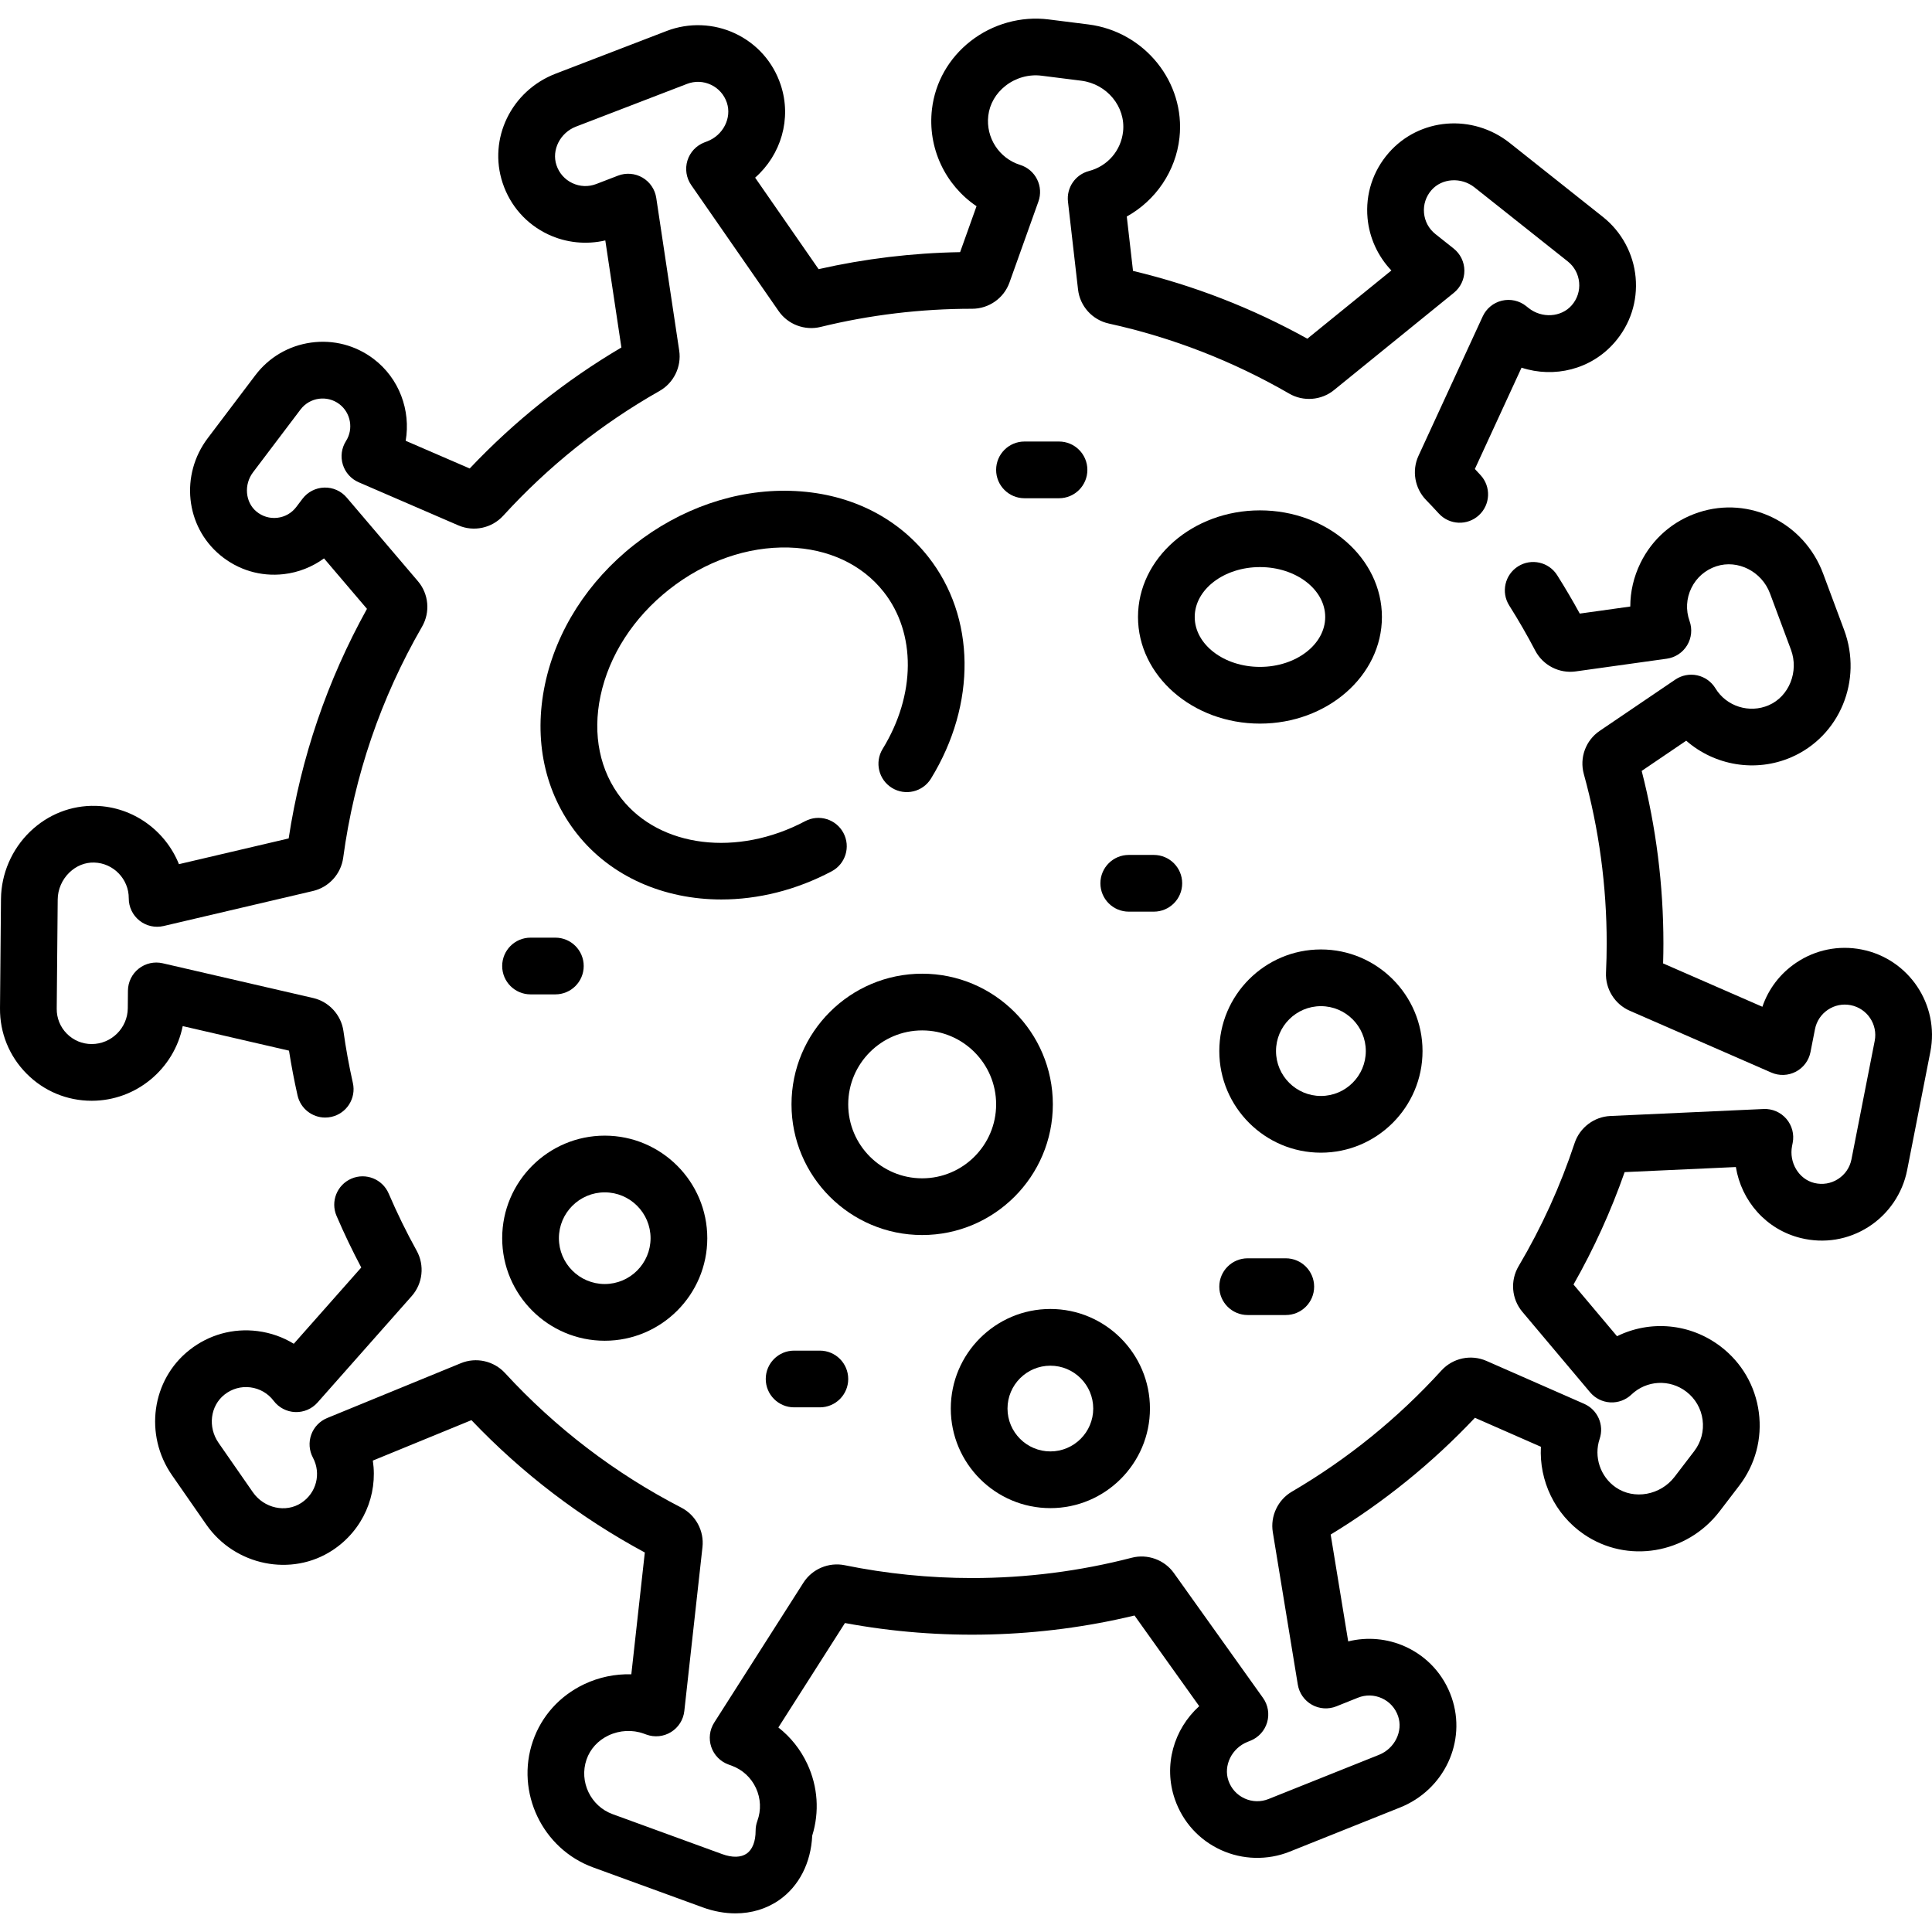
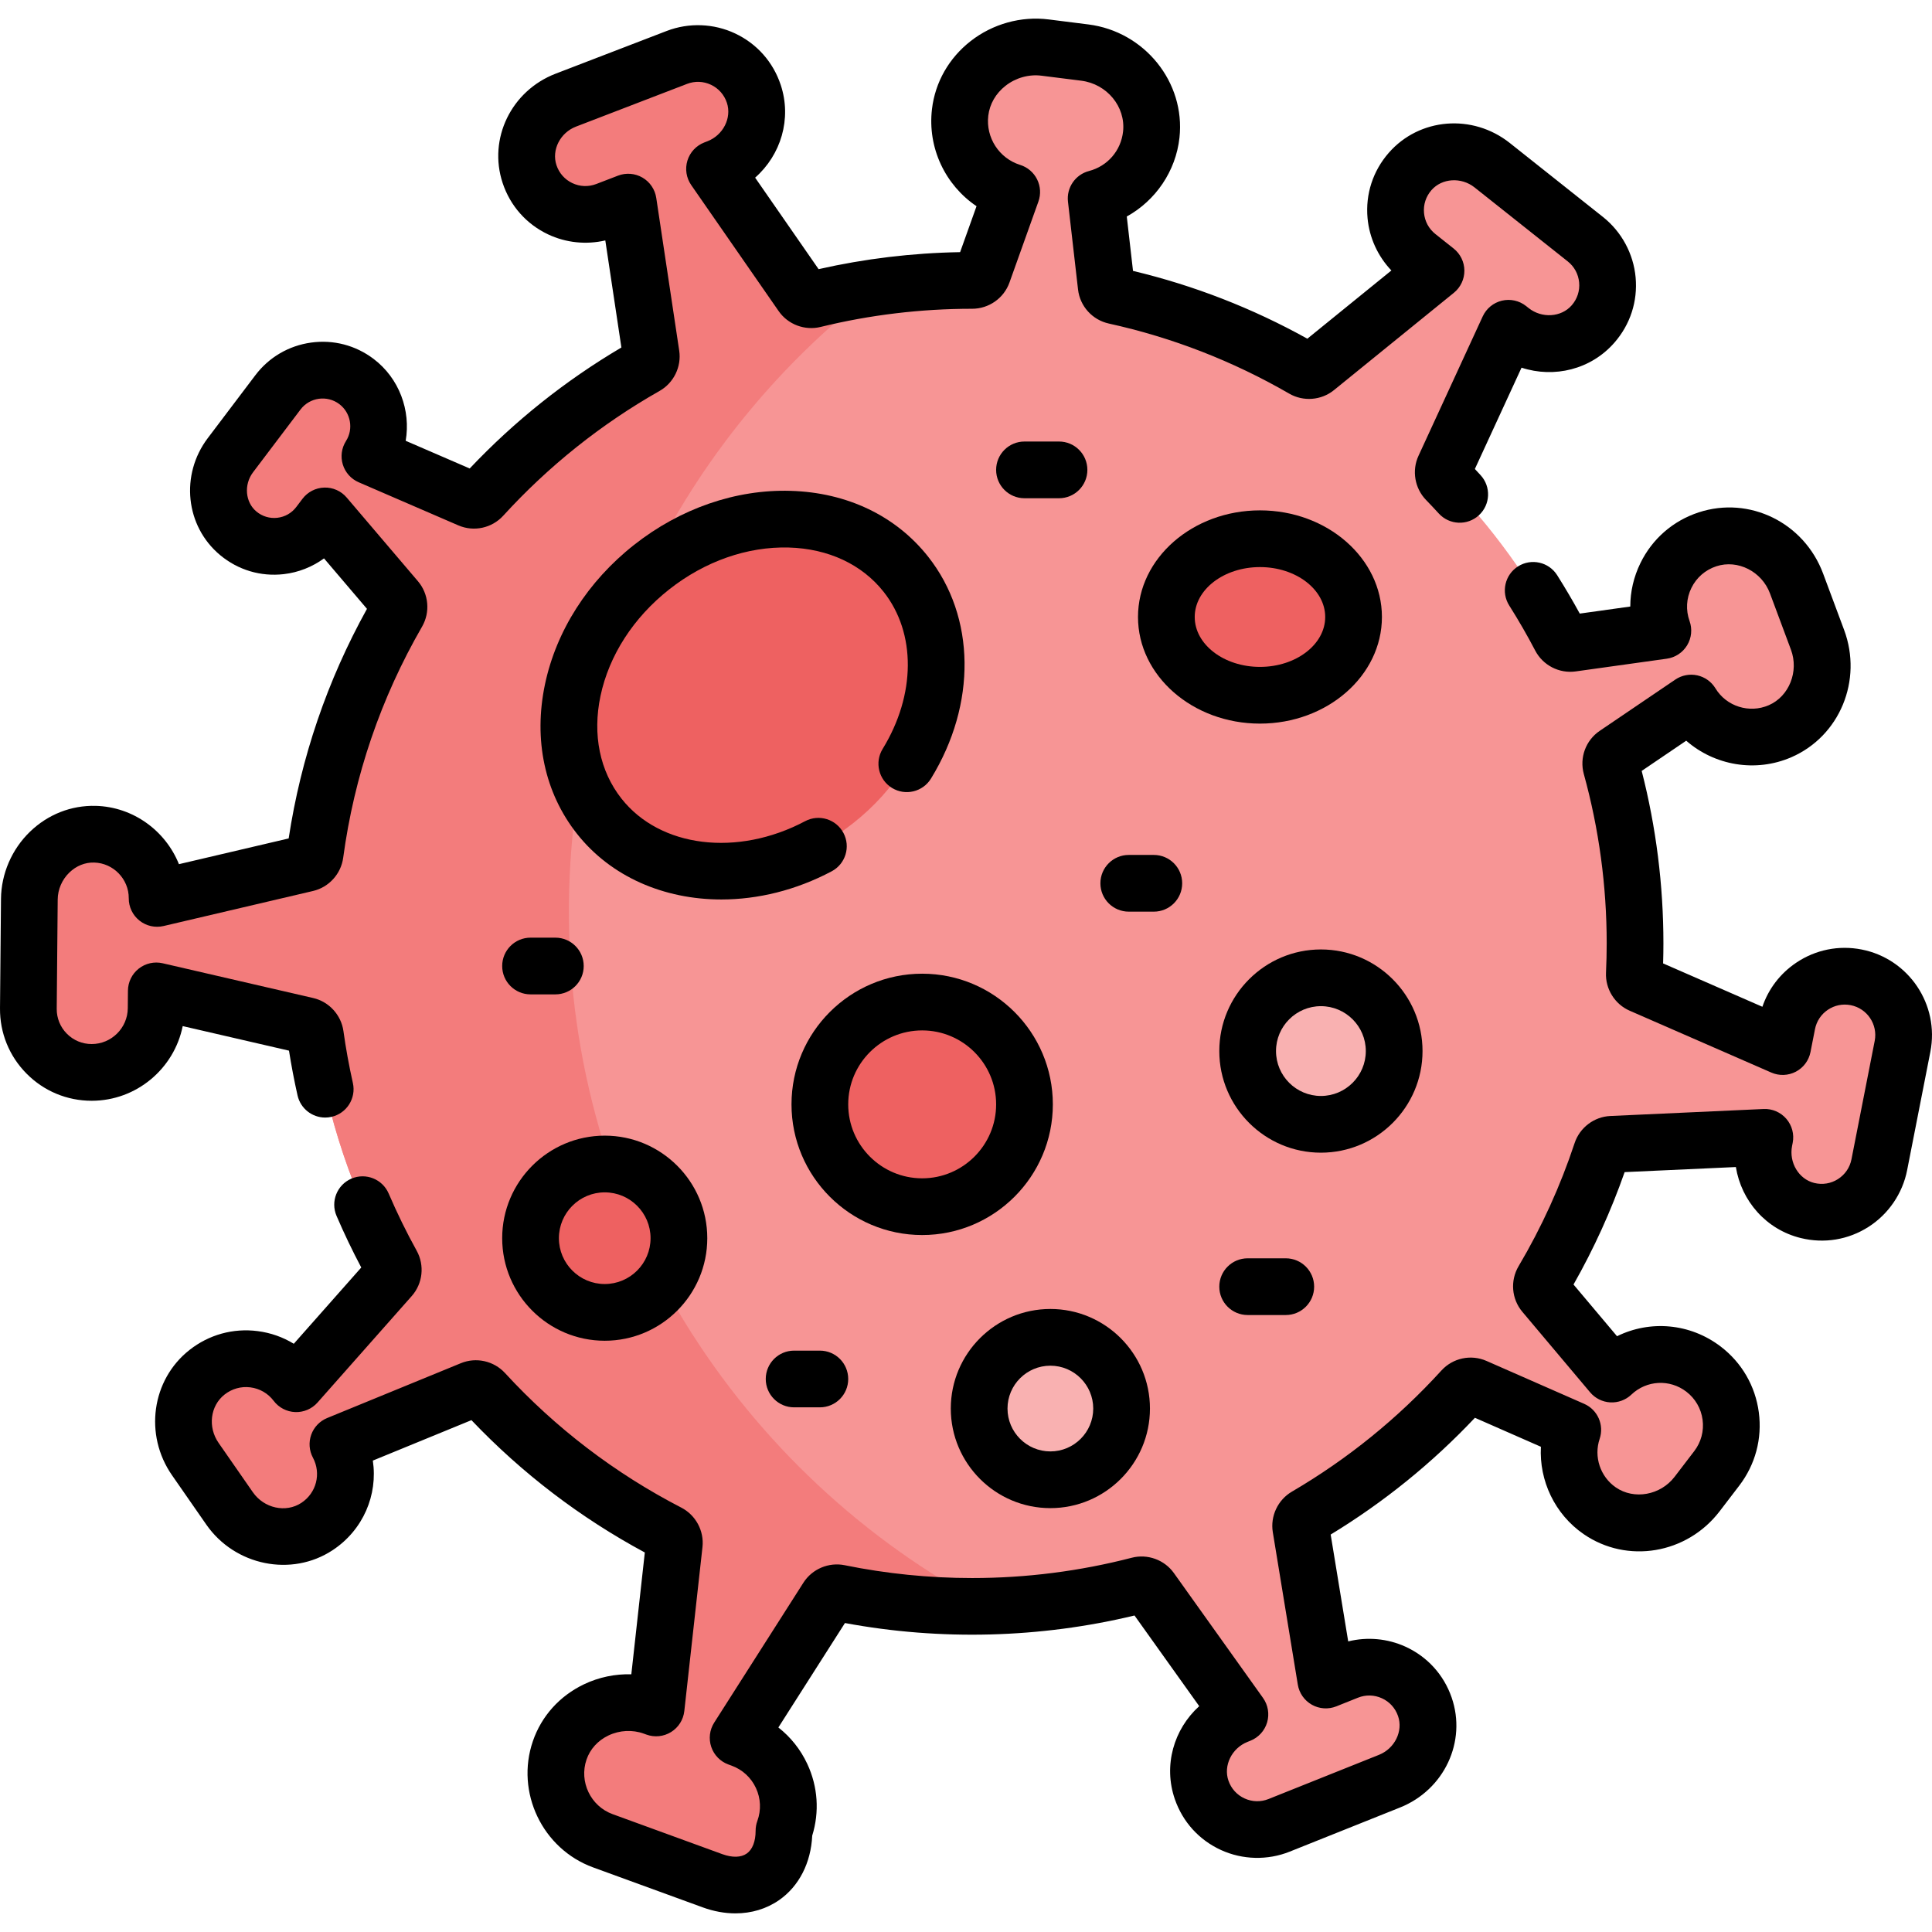
<svg xmlns="http://www.w3.org/2000/svg" id="Capa_1" enable-background="new 0 0 510.974 510.974" height="512" viewBox="0 0 510.974 510.974" width="512">
  <g>
-     <path d="m492.361 251.124c-6.043-1.184-12.182.054-17.292 3.487-4.232 2.844-7.338 6.913-8.953 11.659l-26.259-11.467c.054-1.797.081-3.568.081-5.293 0-15.439-1.933-30.769-5.747-45.62l11.779-7.99c7.466 6.539 18.317 8.494 27.817 4.367 12.783-5.555 18.906-20.348 13.938-33.678l-5.545-14.881c-5.027-13.493-19.488-20.602-32.919-16.194-6.797 2.232-12.267 6.994-15.401 13.408-1.783 3.648-2.682 7.561-2.684 11.493l-13.363 1.866c-1.831-3.356-3.831-6.757-5.967-10.145-2.209-3.504-6.842-4.553-10.344-2.345-3.505 2.209-4.555 6.84-2.346 10.344 2.521 3.999 4.831 8.006 6.866 11.912 2.043 3.916 6.351 6.137 10.711 5.529l24.098-3.364c2.236-.312 4.213-1.615 5.381-3.547s1.404-4.288.642-6.413c-1.035-2.884-.863-5.989.482-8.743 1.342-2.746 3.687-4.785 6.604-5.743 5.658-1.856 12.017 1.365 14.184 7.181l5.545 14.881c2.146 5.759-.483 12.346-5.861 14.684-5.148 2.236-11.21.319-14.107-4.458-1.065-1.757-2.806-3-4.813-3.438-2.007-.439-4.108-.032-5.809 1.121l-19.987 13.557c-3.708 2.514-5.396 7.111-4.2 11.439 4.012 14.527 6.046 29.593 6.046 44.778 0 2.488-.063 5.088-.185 7.729-.199 4.302 2.314 8.348 6.252 10.067l37.472 16.364c2.084.911 4.469.826 6.482-.229 2.015-1.055 3.441-2.967 3.879-5.199l1.188-6.05c.414-2.109 1.625-3.931 3.409-5.13 1.783-1.199 3.927-1.632 6.037-1.217 4.355.854 7.203 5.092 6.349 9.446l-6.145 31.317c-.428 2.18-1.695 4.039-3.569 5.235-1.872 1.195-4.098 1.557-6.267 1.027-4.1-1.007-6.735-5.398-5.874-9.79l.164-.837c.442-2.259-.177-4.596-1.68-6.339-1.503-1.745-3.74-2.709-6.022-2.596l-40.534 1.849c-4.291.195-8.086 3.073-9.442 7.165-3.755 11.338-8.739 22.293-14.815 32.559-2.263 3.822-1.866 8.668.987 12.058l17.932 21.303c1.332 1.583 3.259 2.544 5.323 2.659 2.065.112 4.087-.63 5.584-2.055 4.02-3.823 10.13-4.15 14.53-.783 2.382 1.822 3.91 4.462 4.306 7.434s-.391 5.92-2.212 8.301l-5.196 6.791c-3.733 4.877-10.705 6.131-15.542 2.798-4.111-2.833-5.869-8.113-4.275-12.84 1.242-3.681-.533-7.701-4.091-9.263l-25.832-11.346c-4.108-1.807-8.903-.786-11.935 2.541-11.518 12.648-24.819 23.424-39.534 32.029-3.717 2.17-5.746 6.476-5.052 10.713l6.613 40.324c.368 2.244 1.734 4.2 3.715 5.318s4.36 1.276 6.473.432l5.722-2.29c2.063-.825 4.313-.771 6.335.153 2.021.922 3.535 2.593 4.267 4.705 1.382 3.989-.875 8.588-5.031 10.25l-29.222 11.69c-2.063.826-4.312.771-6.335-.152-2.02-.922-3.535-2.593-4.267-4.704-1.382-3.989.874-8.588 5.027-10.25l.791-.316c2.138-.855 3.764-2.644 4.412-4.853.647-2.209.245-4.593-1.093-6.467l-23.575-33.032c-2.494-3.497-6.973-5.12-11.137-4.04-13.745 3.563-27.954 5.37-42.234 5.37-11.307 0-22.642-1.142-33.688-3.394-4.217-.859-8.599.994-10.912 4.615l-23.597 37.009c-1.223 1.917-1.509 4.286-.778 6.44.729 2.154 2.397 3.86 4.534 4.639l.835.305c2.865 1.044 5.152 3.142 6.439 5.907 1.287 2.764 1.42 5.865.376 8.73-.301.823-.454 1.693-.454 2.569 0 2.837-.837 4.986-2.357 6.049-1.519 1.064-3.823 1.116-6.49.142l-28.988-10.57c-5.805-2.116-8.895-8.589-6.89-14.429.957-2.784 3.017-5.048 5.801-6.376 2.941-1.403 6.36-1.577 9.377-.477l.664.242c2.161.79 4.567.541 6.523-.673 1.957-1.214 3.247-3.259 3.5-5.547l4.804-43.373c.473-4.268-1.779-8.461-5.603-10.435-17.535-9.056-33.224-21.034-46.627-35.597-2.95-3.208-7.634-4.255-11.656-2.604l-35.375 14.507c-1.963.805-3.493 2.403-4.211 4.399-.719 1.996-.558 4.203.441 6.074 2.245 4.2.93 9.345-3.058 11.967-4.111 2.705-9.867 1.44-12.827-2.82l-9.061-13.043c-2.906-4.183-2.214-9.798 1.575-12.784 1.959-1.544 4.39-2.22 6.84-1.905 2.469.318 4.653 1.584 6.152 3.566 1.356 1.794 3.446 2.885 5.694 2.972 2.24.086 4.415-.84 5.905-2.525l24.916-28.162c2.924-3.305 3.448-8.125 1.303-11.999-2.679-4.832-5.171-9.92-7.405-15.124-1.636-3.805-6.045-5.566-9.852-3.931-3.806 1.635-5.566 6.045-3.932 9.851 2.003 4.661 4.196 9.241 6.538 13.652l-17.846 20.173c-2.87-1.76-6.108-2.908-9.557-3.352-6.487-.833-12.889.943-18.04 5.001-10.009 7.888-12.033 22.438-4.608 33.124l9.061 13.042c7.561 10.884 22.537 13.931 33.388 6.795 8.115-5.337 12.026-14.646 10.661-23.714l26.08-10.696c13.394 14.064 28.794 25.819 45.854 35l-3.568 32.217c-4.282-.122-8.59.768-12.508 2.637-6.448 3.076-11.253 8.417-13.529 15.042-4.642 13.517 2.508 28.498 15.938 33.395l28.988 10.57c2.909 1.061 5.832 1.585 8.647 1.585 4.24 0 8.237-1.19 11.582-3.53 5.248-3.673 8.386-9.827 8.726-17.024 1.945-6.272 1.499-12.951-1.293-18.946-1.789-3.844-4.414-7.13-7.662-9.666l17.611-27.622c25.29 4.705 51.661 4.013 76.583-1.993l17.114 23.979c-6.736 6.096-9.534 15.689-6.443 24.613 2.088 6.023 6.424 10.795 12.21 13.438 5.706 2.605 12.314 2.763 18.137.435l29.223-11.69c11.676-4.671 17.665-17.448 13.633-29.087-2.087-6.023-6.423-10.796-12.209-13.439-4.747-2.168-10.123-2.643-15.149-1.397l-4.635-28.259c14.038-8.533 26.849-18.903 38.15-30.882l17.452 7.665c-.488 8.965 3.669 17.84 11.3 23.099 11.51 7.931 27.308 5.279 35.966-6.034l5.196-6.791c4.257-5.563 6.093-12.451 5.169-19.395s-4.496-13.113-10.06-17.37c-8.117-6.211-18.713-7.047-27.438-2.748l-11.508-13.672c5.379-9.47 9.915-19.445 13.52-29.73l29.417-1.342c1.459 8.967 7.993 16.527 17.165 18.779 6.19 1.521 12.553.471 17.914-2.951 5.286-3.375 9.01-8.838 10.217-14.991l6.145-31.317c2.446-12.471-5.709-24.607-18.18-27.054z" />
-     <path d="m48.322 271.383 28.112 6.493c.612 3.909 1.369 7.878 2.259 11.837.783 3.488 3.879 5.859 7.311 5.858.544 0 1.097-.06 1.65-.184 4.041-.908 6.582-4.919 5.674-8.961-1.033-4.604-1.872-9.215-2.492-13.705-.591-4.273-3.805-7.795-7.996-8.762l-39.815-9.195c-2.213-.511-4.545.01-6.33 1.417-1.786 1.408-2.837 3.55-2.857 5.824l-.041 4.661c-.047 5.218-4.33 9.464-9.549 9.464-2.485 0-4.818-.972-6.567-2.737-1.75-1.766-2.701-4.106-2.679-6.591l.26-28.924c.023-2.652 1.15-5.247 3.091-7.119 1.824-1.76 4.129-2.704 6.564-2.632 5.066.134 9.166 4.37 9.138 9.443-.013 2.297 1.028 4.474 2.825 5.906 1.797 1.433 4.153 1.963 6.387 1.437l39.535-9.27c4.188-.982 7.388-4.513 7.965-8.787 2.917-21.633 9.936-42.198 20.861-61.126 2.204-3.822 1.77-8.644-1.085-12l-18.853-22.142c-1.474-1.73-3.641-2.702-5.927-2.635-2.273.066-4.394 1.159-5.766 2.972l-1.634 2.16c-1.221 1.614-3.001 2.629-5.013 2.86-2.005.23-3.976-.36-5.539-1.662-2.954-2.461-3.352-7.115-.887-10.374l12.558-16.604c2.438-3.223 7.044-3.863 10.267-1.424 3.018 2.282 3.791 6.569 1.761 9.76-1.178 1.853-1.485 4.128-.84 6.227s2.177 3.81 4.191 4.681l26.363 11.402c4.087 1.769 8.858.743 11.872-2.557 12.002-13.147 25.914-24.251 41.354-33.003 3.74-2.122 5.825-6.398 5.189-10.644l-6.073-40.408c-.338-2.249-1.679-4.223-3.644-5.367-1.967-1.145-4.347-1.335-6.466-.519l-5.753 2.213c-2.074.796-4.322.713-6.331-.237-2.008-.949-3.5-2.64-4.203-4.761-1.329-4.008.988-8.575 5.167-10.182l29.376-11.299c2.074-.798 4.322-.713 6.331.237 2.008.949 3.501 2.64 4.204 4.761 1.328 4.008-.989 8.575-5.168 10.183l-.794.306c-2.148.827-3.798 2.594-4.475 4.794-.676 2.2-.306 4.589 1.007 6.48l23.126 33.338c2.446 3.526 6.897 5.209 11.076 4.186 13.034-3.192 26.516-4.811 40.088-4.811h.004c4.425 0 8.392-2.789 9.871-6.936l7.657-21.426c.687-1.922.561-4.042-.35-5.868-.91-1.827-2.525-3.205-4.474-3.814-5.576-1.744-9.123-7.22-8.435-13.02.367-3.086 1.988-5.895 4.564-7.91 2.705-2.116 6.166-3.089 9.501-2.668l10.516 1.324c6.816.858 11.781 6.887 11.068 13.439-.551 5.058-4.092 9.16-9.021 10.45-3.61.945-5.977 4.401-5.552 8.109l2.661 23.218c.507 4.431 3.781 8.053 8.15 9.014 16.752 3.68 32.805 9.917 47.708 18.535 3.733 2.16 8.483 1.788 11.822-.922l31.729-25.755c1.766-1.433 2.785-3.59 2.773-5.864-.013-2.273-1.056-4.419-2.836-5.833l-4.827-3.833c-1.74-1.381-2.81-3.361-3.012-5.576-.201-2.211.497-4.355 1.968-6.038 2.777-3.181 7.888-3.503 11.396-.72l24.65 19.571c1.74 1.381 2.81 3.361 3.012 5.575.201 2.211-.497 4.355-1.968 6.039-2.778 3.179-7.892 3.501-11.394.721l-.665-.528c-1.804-1.433-4.166-1.957-6.403-1.423-2.24.534-4.11 2.067-5.073 4.158l-16.995 36.892c-1.797 3.902-.982 8.594 2.025 11.675 1.066 1.092 2.119 2.222 3.372 3.583 2.805 3.048 7.55 3.244 10.598.438 3.047-2.806 3.243-7.55.438-10.598-.53-.577-1.029-1.117-1.513-1.634l12.343-26.794c8.635 2.824 18.351.493 24.564-6.62 4.194-4.801 6.186-10.934 5.608-17.269-.569-6.246-3.712-12.063-8.623-15.961l-24.65-19.57c-9.849-7.819-23.913-6.68-32.019 2.599-4.194 4.801-6.186 10.934-5.608 17.269.474 5.198 2.729 10.1 6.305 13.845l-22.226 18.045c-14.52-8.069-30.004-14.09-46.108-17.931l-1.648-14.387c7.623-4.216 12.97-11.98 13.937-20.855 1.593-14.638-9.222-28.071-24.107-29.946l-10.516-1.324c-7.266-.914-14.783 1.176-20.614 5.735-5.748 4.495-9.378 10.872-10.219 17.957-1.224 10.3 3.528 20.142 11.781 25.708l-4.343 12.151c-12.638.216-25.199 1.725-37.428 4.496l-16.784-24.196c6.815-6.004 9.742-15.559 6.771-24.523-2.007-6.051-6.279-10.881-12.029-13.601-5.67-2.681-12.276-2.928-18.129-.677l-29.375 11.298c-11.739 4.514-17.898 17.21-14.021 28.903 2.006 6.051 6.277 10.881 12.028 13.601 4.718 2.231 10.083 2.778 15.129 1.599l4.256 28.318c-14.809 8.731-28.281 19.477-40.119 31.999l-16.933-7.323c1.376-8.017-1.687-16.516-8.495-21.666-4.757-3.598-10.628-5.131-16.538-4.308-5.908.819-11.143 3.891-14.74 8.648l-12.559 16.604c-7.349 9.714-5.922 23.308 3.248 30.947 4.745 3.953 10.728 5.744 16.852 5.04 3.861-.443 7.529-1.902 10.631-4.165l11.361 13.345c-10.498 18.937-17.455 39.337-20.709 60.723l-29.021 6.805c-3.523-8.792-12.047-15.16-22.011-15.423-6.487-.163-12.634 2.256-17.378 6.833-4.816 4.648-7.614 11.127-7.675 17.777l-.26 28.926c-.058 6.517 2.437 12.656 7.024 17.285s10.704 7.178 17.222 7.178c11.85.001 21.825-8.514 24.075-19.748z" />
-     <path d="m219.962 230.442c3.659-1.939 5.054-6.479 3.114-10.139-1.939-3.658-6.477-5.056-10.14-3.114-17.923 9.5-38.352 6.989-48.569-5.975-5.733-7.272-7.705-16.909-5.553-27.134 2.256-10.722 8.708-20.733 18.167-28.188 9.457-7.456 20.699-11.386 31.65-11.082 10.445.295 19.354 4.463 25.088 11.736 8.608 10.921 8.499 27.222-.279 41.529-2.166 3.531-1.061 8.149 2.471 10.315 3.53 2.166 8.148 1.06 10.314-2.47 12.102-19.724 11.816-42.749-.727-58.66-8.533-10.826-21.476-17.021-36.443-17.443-14.464-.42-29.148 4.668-41.36 14.295-12.214 9.627-20.58 22.725-23.56 36.879-3.084 14.652-.082 28.684 8.451 39.509 8.985 11.398 23.054 17.394 38.19 17.393 9.643 0 19.718-2.432 29.186-7.451z" />
-     <path d="m365.49 163.181c0-15.549-14.47-28.199-32.256-28.199s-32.257 12.65-32.257 28.199 14.471 28.199 32.257 28.199 32.256-12.65 32.256-28.199zm-49.512 0c0-7.278 7.741-13.199 17.257-13.199 9.515 0 17.256 5.921 17.256 13.199s-7.741 13.199-17.256 13.199c-9.516 0-17.257-5.921-17.257-13.199z" />
-     <path d="m278.455 292.082c0-19.056-15.503-34.559-34.559-34.559-19.057 0-34.56 15.503-34.56 34.559s15.503 34.559 34.56 34.559c19.056 0 34.559-15.503 34.559-34.559zm-54.118 0c0-10.785 8.774-19.559 19.56-19.559 10.784 0 19.559 8.774 19.559 19.559s-8.774 19.559-19.559 19.559c-10.786 0-19.56-8.774-19.56-19.559z" />
-     <path d="m376.229 277.985c0-14.819-12.056-26.875-26.875-26.875-14.818 0-26.874 12.056-26.874 26.875s12.056 26.875 26.874 26.875c14.819-.001 26.875-12.056 26.875-26.875zm-38.75 0c0-6.548 5.327-11.875 11.874-11.875 6.548 0 11.875 5.327 11.875 11.875s-5.327 11.875-11.875 11.875c-6.546-.001-11.874-5.327-11.874-11.875z" />
-     <path d="m277.802 398.869c14.521 0 26.336-11.814 26.336-26.336 0-14.521-11.814-26.336-26.336-26.336s-26.337 11.814-26.337 26.336 11.814 26.336 26.337 26.336zm0-37.672c6.251 0 11.336 5.085 11.336 11.336s-5.085 11.336-11.336 11.336-11.337-5.085-11.337-11.336 5.086-11.336 11.337-11.336z" />
-     <path d="m159.94 354.598c14.955 0 27.122-12.167 27.122-27.122s-12.167-27.122-27.122-27.122-27.122 12.167-27.122 27.122 12.167 27.122 27.122 27.122zm0-39.244c6.685 0 12.122 5.438 12.122 12.122s-5.438 12.122-12.122 12.122-12.122-5.438-12.122-12.122 5.438-12.122 12.122-12.122z" />
-     <path d="m312.663 233.613c0-4.142-3.357-7.5-7.5-7.5h-6.63c-4.143 0-7.5 3.358-7.5 7.5s3.357 7.5 7.5 7.5h6.63c4.143 0 7.5-3.358 7.5-7.5z" />
-     <path d="m210.025 372.213h6.812c4.143 0 7.5-3.358 7.5-7.5s-3.357-7.5-7.5-7.5h-6.812c-4.143 0-7.5 3.358-7.5 7.5s3.358 7.5 7.5 7.5z" />
-     <path d="m146.88 262.991c4.143 0 7.5-3.358 7.5-7.5s-3.357-7.5-7.5-7.5h-6.562c-4.143 0-7.5 3.358-7.5 7.5s3.357 7.5 7.5 7.5z" />
-     <path d="m280.087 131.774c4.143 0 7.5-3.358 7.5-7.5s-3.357-7.5-7.5-7.5h-9.132c-4.143 0-7.5 3.358-7.5 7.5s3.357 7.5 7.5 7.5z" />
-     <path d="m329.979 332.797c-4.143 0-7.5 3.358-7.5 7.5s3.357 7.5 7.5 7.5h10.084c4.143 0 7.5-3.358 7.5-7.5s-3.357-7.5-7.5-7.5z" />
+     <g>
+       <g>
+         <g id="XMLID_427_">
+           <g>
+             <path d="m490.913 258.48c8.43 1.66 13.92 9.83 12.27 18.25l-6.15 31.32c-1.7 8.67-10.3 14.23-18.98 12.1-8.13-1.99-13.06-10.3-11.45-18.51l.17-.84-40.54 1.85c-1.22.05-2.28.86-2.66 2.03-3.96 11.96-9.17 23.36-15.48 34.02-.64 1.08-.54 2.45.27 3.41l17.93 21.3c3.56-3.39 8.21-5.15 12.91-5.15 3.96 0 7.96 1.25 11.35 3.85 8.21 6.28 9.77 18.03 3.49 26.25l-5.2 6.79c-6.1 7.98-17.47 10.12-25.75 4.41-7.13-4.91-9.71-13.74-7.13-21.41l-25.83-11.35c-1.17-.51-2.52-.21-3.37.73-11.96 13.13-25.88 24.43-41.3 33.45-1.06.62-1.63 1.82-1.43 3.03l6.61 40.32 5.72-2.29c8.21-3.28 17.55.92 20.48 9.37 2.74 7.91-1.56 16.56-9.33 19.66l-29.23 11.7c-8.2 3.28-17.54-.92-20.47-9.37-2.74-7.91 1.56-16.56 9.33-19.67l.79-.31-23.58-33.04c-.71-1-1.96-1.44-3.15-1.13-14.09 3.65-28.87 5.61-44.11 5.61-12.06 0-23.82-1.23-35.19-3.55-1.2-.24-2.43.27-3.09 1.3l-23.59 37.01.83.3c7.68 2.8 12.44 10.05 12.44 17.77 0 2.16-.37 4.35-1.15 6.49 0 11.07-8.51 17.03-18.91 13.23l-28.99-10.57c-9.7-3.53-14.76-14.18-11.41-23.91 3.44-10.03 14.87-15.09 24.83-11.46l.67.24 4.8-43.37c.14-1.22-.5-2.38-1.59-2.95-18.36-9.48-34.83-22.11-48.7-37.18-.84-.91-2.15-1.21-3.29-.74l-35.38 14.51c4 7.48 1.75 16.96-5.55 21.76-7.62 5.01-17.91 2.68-23.11-4.8l-9.06-13.05c-5.07-7.29-3.89-17.45 3.09-22.95 7.44-5.86 18.05-4.34 23.62 3.03l24.92-28.16c.83-.94.97-2.3.36-3.39-10.23-18.44-17.23-38.92-20.24-60.67-.17-1.22-1.06-2.21-2.25-2.48l-39.82-9.2-.04 4.67c-.04 4.67-1.96 8.9-5.05 11.95-3.08 3.06-7.32 4.94-12 4.94-9.3 0-16.83-7.59-16.74-16.89l.26-28.93c.08-9.46 7.9-17.43 17.35-17.18 9.17.24 16.49 7.78 16.44 16.98l39.53-9.27c1.2-.28 2.09-1.27 2.25-2.49 3.1-23 10.67-44.59 21.8-63.87.62-1.08.51-2.43-.3-3.39l-18.85-22.14-1.64 2.16c-5.08 6.72-14.78 7.89-21.33 2.44-6.14-5.12-6.89-14.3-2.07-20.67l12.56-16.6c2.92-3.85 7.35-5.88 11.84-5.88 3.11 0 6.25.98 8.93 3 6.21 4.69 7.67 13.31 3.57 19.77l26.36 11.4c1.16.5 2.5.2 3.36-.73 12.44-13.64 27.01-25.3 43.19-34.47 1.06-.61 1.65-1.8 1.47-3.01l-6.07-40.41-5.76 2.22c-8.24 3.17-17.53-1.16-20.34-9.64-2.64-7.95 1.78-16.54 9.59-19.54l29.38-11.3c8.25-3.17 17.53 1.15 20.34 9.64 2.64 7.94-1.77 16.53-9.59 19.54l-.79.3 23.12 33.34c.7 1.01 1.94 1.47 3.13 1.18 13.42-3.29 27.43-5.03 41.86-5.03h.02c1.26 0 2.39-.77 2.81-1.96l7.66-21.42c-8.87-2.78-14.78-11.53-13.65-21.07 1.29-10.81 11.64-18.49 22.45-17.13l10.52 1.32c10.72 1.35 18.76 10.95 17.59 21.7-.92 8.37-6.94 14.89-14.58 16.89l2.66 23.22c.14 1.25 1.07 2.27 2.31 2.54 17.78 3.91 34.55 10.52 49.85 19.37 1.07.61 2.39.52 3.34-.26l31.73-25.75-4.82-3.83c-6.93-5.5-7.91-15.69-2.03-22.42 5.5-6.31 15.15-6.87 21.7-1.66l24.65 19.57c6.93 5.49 7.91 15.69 2.03 22.42-5.5 6.3-15.15 6.86-21.7 1.66l-.67-.53-16.99 36.89c-.52 1.11-.28 2.42.58 3.3 11.96 12.25 22.14 26.25 30.12 41.57.58 1.11 1.79 1.74 3.03 1.57l24.09-3.37c-3.54-9.88 1.71-20.83 11.81-24.14 9.63-3.16 20.01 2.19 23.55 11.69l5.55 14.88c3.5 9.41-.7 20.18-9.9 24.18-8.82 3.83-18.77.37-23.51-7.45l-19.99 13.56c-1.05.71-1.52 2.01-1.18 3.23 4.11 14.9 6.31 30.58 6.31 46.78 0 2.71-.06 5.4-.19 8.07-.05 1.23.64 2.36 1.76 2.85l37.48 16.37 1.18-6.05c1.66-8.43 9.83-13.92 18.25-12.27z" fill="#f79595" />
+           </g>
+         </g>
+         <ellipse cx="333.234" cy="163.181" fill="#ee6161" rx="24.756" ry="20.699" />
+         <circle cx="243.896" cy="292.082" fill="#ee6161" r="27.059" />
+         <circle cx="349.354" cy="277.985" fill="#f9b1b1" r="19.374" />
+         <circle cx="277.802" cy="372.533" fill="#f9b1b1" r="18.836" />
+         <g>
+           <path d="m150.458 241.113c0-67.408 32.157-127.319 81.946-165.228-5.813.82-11.552 1.928-17.17 3.306-1.19.29-2.43-.17-3.13-1.18l-23.12-33.34.79-.3c7.82-3.01 12.23-11.6 9.59-19.54-2.81-8.49-12.09-12.81-20.34-9.64l-29.38 11.3c-7.81 3-12.23 11.59-9.59 19.54 2.81 8.48 12.1 12.81 20.34 9.64l5.76-2.22 6.07 40.41c.18 1.21-.41 2.4-1.47 3.01-16.18 9.17-30.75 20.83-43.19 34.47-.86.93-2.2 1.23-3.36.73l-26.36-11.4c4.1-6.46 2.64-15.08-3.57-19.77-2.68-2.02-5.82-3-8.93-3-4.49 0-8.92 2.03-11.84 5.88l-12.56 16.6c-4.82 6.37-4.07 15.55 2.07 20.67 6.55 5.45 16.25 4.28 21.33-2.44l1.64-2.16 18.85 22.14c.81.96.92 2.31.3 3.39-11.13 19.28-18.7 40.87-21.8 63.87-.16 1.22-1.05 2.21-2.25 2.49l-39.53 9.27c.05-9.2-7.27-16.74-16.44-16.98-9.45-.25-17.27 7.72-17.35 17.18l-.26 28.93c-.09 9.3 7.44 16.89 16.74 16.89 4.68 0 8.92-1.88 12-4.94 3.09-3.05 5.01-7.28 5.05-11.95l.04-4.67 39.82 9.2c1.19.27 2.08 1.26 2.25 2.48 3.01 21.75 10.01 42.23 20.24 60.67.61 1.09.47 2.45-.36 3.39l-24.92 28.16c-5.57-7.37-16.18-8.89-23.62-3.03-6.98 5.5-8.16 15.66-3.09 22.95l9.06 13.05c5.2 7.48 15.49 9.81 23.11 4.8 7.3-4.8 9.55-14.28 5.55-21.76l35.38-14.51c1.14-.47 2.45-.17 3.29.74 13.87 15.07 30.34 27.7 48.7 37.18 1.09.57 1.73 1.73 1.59 2.95l-4.8 43.37-.67-.24c-9.96-3.63-21.39 1.43-24.83 11.46-3.35 9.73 1.71 20.38 11.41 23.91l28.99 10.57c10.4 3.8 18.91-2.16 18.91-13.23.78-2.14 1.15-4.33 1.15-6.49 0-7.72-4.76-14.97-12.44-17.77l-.83-.3 23.59-37.01c.66-1.03 1.89-1.54 3.09-1.3 11.37 2.32 23.13 3.55 35.19 3.55 1.419 0 2.861-.018 4.272-.051-65.928-34.765-110.908-103.985-110.908-183.697z" fill="#f37c7c" />
+         </g>
+         <circle cx="159.94" cy="327.476" fill="#ee6161" r="19.622" />
+       </g>
+       <ellipse cx="199.043" cy="183.88" fill="#ee6161" rx="51.654" ry="43.139" transform="matrix(.785 -.619 .619 .785 -71.107 162.693)" />
+     </g>
+     <g>
+       <path d="m492.361 251.124c-6.043-1.184-12.182.054-17.292 3.487-4.232 2.844-7.338 6.913-8.953 11.659l-26.259-11.467c.054-1.797.081-3.568.081-5.293 0-15.439-1.933-30.769-5.747-45.62l11.779-7.99c7.466 6.539 18.317 8.494 27.817 4.367 12.783-5.555 18.906-20.348 13.938-33.678l-5.545-14.881c-5.027-13.493-19.488-20.602-32.919-16.194-6.797 2.232-12.267 6.994-15.401 13.408-1.783 3.648-2.682 7.561-2.684 11.493l-13.363 1.866c-1.831-3.356-3.831-6.757-5.967-10.145-2.209-3.504-6.842-4.553-10.344-2.345-3.505 2.209-4.555 6.84-2.346 10.344 2.521 3.999 4.831 8.006 6.866 11.912 2.043 3.916 6.351 6.137 10.711 5.529l24.098-3.364c2.236-.312 4.213-1.615 5.381-3.547s1.404-4.288.642-6.413c-1.035-2.884-.863-5.989.482-8.743 1.342-2.746 3.687-4.785 6.604-5.743 5.658-1.856 12.017 1.365 14.184 7.181l5.545 14.881c2.146 5.759-.483 12.346-5.861 14.684-5.148 2.236-11.21.319-14.107-4.458-1.065-1.757-2.806-3-4.813-3.438-2.007-.439-4.108-.032-5.809 1.121l-19.987 13.557c-3.708 2.514-5.396 7.111-4.2 11.439 4.012 14.527 6.046 29.593 6.046 44.778 0 2.488-.063 5.088-.185 7.729-.199 4.302 2.314 8.348 6.252 10.067l37.472 16.364c2.084.911 4.469.826 6.482-.229 2.015-1.055 3.441-2.967 3.879-5.199l1.188-6.05c.414-2.109 1.625-3.931 3.409-5.13 1.783-1.199 3.927-1.632 6.037-1.217 4.355.854 7.203 5.092 6.349 9.446l-6.145 31.317c-.428 2.18-1.695 4.039-3.569 5.235-1.872 1.195-4.098 1.557-6.267 1.027-4.1-1.007-6.735-5.398-5.874-9.79l.164-.837c.442-2.259-.177-4.596-1.68-6.339-1.503-1.745-3.74-2.709-6.022-2.596l-40.534 1.849c-4.291.195-8.086 3.073-9.442 7.165-3.755 11.338-8.739 22.293-14.815 32.559-2.263 3.822-1.866 8.668.987 12.058l17.932 21.303c1.332 1.583 3.259 2.544 5.323 2.659 2.065.112 4.087-.63 5.584-2.055 4.02-3.823 10.13-4.15 14.53-.783 2.382 1.822 3.91 4.462 4.306 7.434s-.391 5.92-2.212 8.301l-5.196 6.791c-3.733 4.877-10.705 6.131-15.542 2.798-4.111-2.833-5.869-8.113-4.275-12.84 1.242-3.681-.533-7.701-4.091-9.263l-25.832-11.346c-4.108-1.807-8.903-.786-11.935 2.541-11.518 12.648-24.819 23.424-39.534 32.029-3.717 2.17-5.746 6.476-5.052 10.713l6.613 40.324c.368 2.244 1.734 4.2 3.715 5.318s4.36 1.276 6.473.432l5.722-2.29c2.063-.825 4.313-.771 6.335.153 2.021.922 3.535 2.593 4.267 4.705 1.382 3.989-.875 8.588-5.031 10.25l-29.222 11.69c-2.063.826-4.312.771-6.335-.152-2.02-.922-3.535-2.593-4.267-4.704-1.382-3.989.874-8.588 5.027-10.25l.791-.316c2.138-.855 3.764-2.644 4.412-4.853.647-2.209.245-4.593-1.093-6.467l-23.575-33.032c-2.494-3.497-6.973-5.12-11.137-4.04-13.745 3.563-27.954 5.37-42.234 5.37-11.307 0-22.642-1.142-33.688-3.394-4.217-.859-8.599.994-10.912 4.615l-23.597 37.009c-1.223 1.917-1.509 4.286-.778 6.44.729 2.154 2.397 3.86 4.534 4.639l.835.305c2.865 1.044 5.152 3.142 6.439 5.907 1.287 2.764 1.42 5.865.376 8.73-.301.823-.454 1.693-.454 2.569 0 2.837-.837 4.986-2.357 6.049-1.519 1.064-3.823 1.116-6.49.142l-28.988-10.57c-5.805-2.116-8.895-8.589-6.89-14.429.957-2.784 3.017-5.048 5.801-6.376 2.941-1.403 6.36-1.577 9.377-.477l.664.242c2.161.79 4.567.541 6.523-.673 1.957-1.214 3.247-3.259 3.5-5.547l4.804-43.373c.473-4.268-1.779-8.461-5.603-10.435-17.535-9.056-33.224-21.034-46.627-35.597-2.95-3.208-7.634-4.255-11.656-2.604l-35.375 14.507c-1.963.805-3.493 2.403-4.211 4.399-.719 1.996-.558 4.203.441 6.074 2.245 4.2.93 9.345-3.058 11.967-4.111 2.705-9.867 1.44-12.827-2.82l-9.061-13.043c-2.906-4.183-2.214-9.798 1.575-12.784 1.959-1.544 4.39-2.22 6.84-1.905 2.469.318 4.653 1.584 6.152 3.566 1.356 1.794 3.446 2.885 5.694 2.972 2.24.086 4.415-.84 5.905-2.525l24.916-28.162c2.924-3.305 3.448-8.125 1.303-11.999-2.679-4.832-5.171-9.92-7.405-15.124-1.636-3.805-6.045-5.566-9.852-3.931-3.806 1.635-5.566 6.045-3.932 9.851 2.003 4.661 4.196 9.241 6.538 13.652l-17.846 20.173c-2.87-1.76-6.108-2.908-9.557-3.352-6.487-.833-12.889.943-18.04 5.001-10.009 7.888-12.033 22.438-4.608 33.124l9.061 13.042c7.561 10.884 22.537 13.931 33.388 6.795 8.115-5.337 12.026-14.646 10.661-23.714l26.08-10.696c13.394 14.064 28.794 25.819 45.854 35l-3.568 32.217c-4.282-.122-8.59.768-12.508 2.637-6.448 3.076-11.253 8.417-13.529 15.042-4.642 13.517 2.508 28.498 15.938 33.395l28.988 10.57c2.909 1.061 5.832 1.585 8.647 1.585 4.24 0 8.237-1.19 11.582-3.53 5.248-3.673 8.386-9.827 8.726-17.024 1.945-6.272 1.499-12.951-1.293-18.946-1.789-3.844-4.414-7.13-7.662-9.666l17.611-27.622c25.29 4.705 51.661 4.013 76.583-1.993l17.114 23.979c-6.736 6.096-9.534 15.689-6.443 24.613 2.088 6.023 6.424 10.795 12.21 13.438 5.706 2.605 12.314 2.763 18.137.435l29.223-11.69c11.676-4.671 17.665-17.448 13.633-29.087-2.087-6.023-6.423-10.796-12.209-13.439-4.747-2.168-10.123-2.643-15.149-1.397l-4.635-28.259c14.038-8.533 26.849-18.903 38.15-30.882l17.452 7.665c-.488 8.965 3.669 17.84 11.3 23.099 11.51 7.931 27.308 5.279 35.966-6.034l5.196-6.791c4.257-5.563 6.093-12.451 5.169-19.395s-4.496-13.113-10.06-17.37c-8.117-6.211-18.713-7.047-27.438-2.748l-11.508-13.672c5.379-9.47 9.915-19.445 13.52-29.73l29.417-1.342c1.459 8.967 7.993 16.527 17.165 18.779 6.19 1.521 12.553.471 17.914-2.951 5.286-3.375 9.01-8.838 10.217-14.991l6.145-31.317c2.446-12.471-5.709-24.607-18.18-27.054z" />
+       <path d="m48.322 271.383 28.112 6.493c.612 3.909 1.369 7.878 2.259 11.837.783 3.488 3.879 5.859 7.311 5.858.544 0 1.097-.06 1.65-.184 4.041-.908 6.582-4.919 5.674-8.961-1.033-4.604-1.872-9.215-2.492-13.705-.591-4.273-3.805-7.795-7.996-8.762l-39.815-9.195c-2.213-.511-4.545.01-6.33 1.417-1.786 1.408-2.837 3.55-2.857 5.824l-.041 4.661c-.047 5.218-4.33 9.464-9.549 9.464-2.485 0-4.818-.972-6.567-2.737-1.75-1.766-2.701-4.106-2.679-6.591l.26-28.924c.023-2.652 1.15-5.247 3.091-7.119 1.824-1.76 4.129-2.704 6.564-2.632 5.066.134 9.166 4.37 9.138 9.443-.013 2.297 1.028 4.474 2.825 5.906 1.797 1.433 4.153 1.963 6.387 1.437l39.535-9.27c4.188-.982 7.388-4.513 7.965-8.787 2.917-21.633 9.936-42.198 20.861-61.126 2.204-3.822 1.77-8.644-1.085-12l-18.853-22.142c-1.474-1.73-3.641-2.702-5.927-2.635-2.273.066-4.394 1.159-5.766 2.972l-1.634 2.16c-1.221 1.614-3.001 2.629-5.013 2.86-2.005.23-3.976-.36-5.539-1.662-2.954-2.461-3.352-7.115-.887-10.374l12.558-16.604c2.438-3.223 7.044-3.863 10.267-1.424 3.018 2.282 3.791 6.569 1.761 9.76-1.178 1.853-1.485 4.128-.84 6.227s2.177 3.81 4.191 4.681l26.363 11.402c4.087 1.769 8.858.743 11.872-2.557 12.002-13.147 25.914-24.251 41.354-33.003 3.74-2.122 5.825-6.398 5.189-10.644l-6.073-40.408c-.338-2.249-1.679-4.223-3.644-5.367-1.967-1.145-4.347-1.335-6.466-.519l-5.753 2.213c-2.074.796-4.322.713-6.331-.237-2.008-.949-3.5-2.64-4.203-4.761-1.329-4.008.988-8.575 5.167-10.182l29.376-11.299c2.074-.798 4.322-.713 6.331.237 2.008.949 3.501 2.64 4.204 4.761 1.328 4.008-.989 8.575-5.168 10.183l-.794.306c-2.148.827-3.798 2.594-4.475 4.794-.676 2.2-.306 4.589 1.007 6.48l23.126 33.338c2.446 3.526 6.897 5.209 11.076 4.186 13.034-3.192 26.516-4.811 40.088-4.811h.004c4.425 0 8.392-2.789 9.871-6.936l7.657-21.426c.687-1.922.561-4.042-.35-5.868-.91-1.827-2.525-3.205-4.474-3.814-5.576-1.744-9.123-7.22-8.435-13.02.367-3.086 1.988-5.895 4.564-7.91 2.705-2.116 6.166-3.089 9.501-2.668l10.516 1.324c6.816.858 11.781 6.887 11.068 13.439-.551 5.058-4.092 9.16-9.021 10.45-3.61.945-5.977 4.401-5.552 8.109l2.661 23.218c.507 4.431 3.781 8.053 8.15 9.014 16.752 3.68 32.805 9.917 47.708 18.535 3.733 2.16 8.483 1.788 11.822-.922l31.729-25.755c1.766-1.433 2.785-3.59 2.773-5.864-.013-2.273-1.056-4.419-2.836-5.833l-4.827-3.833c-1.74-1.381-2.81-3.361-3.012-5.576-.201-2.211.497-4.355 1.968-6.038 2.777-3.181 7.888-3.503 11.396-.72l24.65 19.571c1.74 1.381 2.81 3.361 3.012 5.575.201 2.211-.497 4.355-1.968 6.039-2.778 3.179-7.892 3.501-11.394.721l-.665-.528c-1.804-1.433-4.166-1.957-6.403-1.423-2.24.534-4.11 2.067-5.073 4.158l-16.995 36.892c-1.797 3.902-.982 8.594 2.025 11.675 1.066 1.092 2.119 2.222 3.372 3.583 2.805 3.048 7.55 3.244 10.598.438 3.047-2.806 3.243-7.55.438-10.598-.53-.577-1.029-1.117-1.513-1.634l12.343-26.794c8.635 2.824 18.351.493 24.564-6.62 4.194-4.801 6.186-10.934 5.608-17.269-.569-6.246-3.712-12.063-8.623-15.961l-24.65-19.57c-9.849-7.819-23.913-6.68-32.019 2.599-4.194 4.801-6.186 10.934-5.608 17.269.474 5.198 2.729 10.1 6.305 13.845l-22.226 18.045c-14.52-8.069-30.004-14.09-46.108-17.931l-1.648-14.387c7.623-4.216 12.97-11.98 13.937-20.855 1.593-14.638-9.222-28.071-24.107-29.946l-10.516-1.324c-7.266-.914-14.783 1.176-20.614 5.735-5.748 4.495-9.378 10.872-10.219 17.957-1.224 10.3 3.528 20.142 11.781 25.708l-4.343 12.151c-12.638.216-25.199 1.725-37.428 4.496l-16.784-24.196c6.815-6.004 9.742-15.559 6.771-24.523-2.007-6.051-6.279-10.881-12.029-13.601-5.67-2.681-12.276-2.928-18.129-.677l-29.375 11.298c-11.739 4.514-17.898 17.21-14.021 28.903 2.006 6.051 6.277 10.881 12.028 13.601 4.718 2.231 10.083 2.778 15.129 1.599l4.256 28.318c-14.809 8.731-28.281 19.477-40.119 31.999l-16.933-7.323c1.376-8.017-1.687-16.516-8.495-21.666-4.757-3.598-10.628-5.131-16.538-4.308-5.908.819-11.143 3.891-14.74 8.648l-12.559 16.604c-7.349 9.714-5.922 23.308 3.248 30.947 4.745 3.953 10.728 5.744 16.852 5.04 3.861-.443 7.529-1.902 10.631-4.165l11.361 13.345c-10.498 18.937-17.455 39.337-20.709 60.723l-29.021 6.805c-3.523-8.792-12.047-15.16-22.011-15.423-6.487-.163-12.634 2.256-17.378 6.833-4.816 4.648-7.614 11.127-7.675 17.777l-.26 28.926c-.058 6.517 2.437 12.656 7.024 17.285s10.704 7.178 17.222 7.178c11.85.001 21.825-8.514 24.075-19.748z" />
+       <path d="m219.962 230.442c3.659-1.939 5.054-6.479 3.114-10.139-1.939-3.658-6.477-5.056-10.14-3.114-17.923 9.5-38.352 6.989-48.569-5.975-5.733-7.272-7.705-16.909-5.553-27.134 2.256-10.722 8.708-20.733 18.167-28.188 9.457-7.456 20.699-11.386 31.65-11.082 10.445.295 19.354 4.463 25.088 11.736 8.608 10.921 8.499 27.222-.279 41.529-2.166 3.531-1.061 8.149 2.471 10.315 3.53 2.166 8.148 1.06 10.314-2.47 12.102-19.724 11.816-42.749-.727-58.66-8.533-10.826-21.476-17.021-36.443-17.443-14.464-.42-29.148 4.668-41.36 14.295-12.214 9.627-20.58 22.725-23.56 36.879-3.084 14.652-.082 28.684 8.451 39.509 8.985 11.398 23.054 17.394 38.19 17.393 9.643 0 19.718-2.432 29.186-7.451z" />
+       <path d="m365.49 163.181c0-15.549-14.47-28.199-32.256-28.199s-32.257 12.65-32.257 28.199 14.471 28.199 32.257 28.199 32.256-12.65 32.256-28.199zm-49.512 0c0-7.278 7.741-13.199 17.257-13.199 9.515 0 17.256 5.921 17.256 13.199s-7.741 13.199-17.256 13.199c-9.516 0-17.257-5.921-17.257-13.199z" />
+       <path d="m278.455 292.082c0-19.056-15.503-34.559-34.559-34.559-19.057 0-34.56 15.503-34.56 34.559s15.503 34.559 34.56 34.559c19.056 0 34.559-15.503 34.559-34.559zm-54.118 0c0-10.785 8.774-19.559 19.56-19.559 10.784 0 19.559 8.774 19.559 19.559s-8.774 19.559-19.559 19.559c-10.786 0-19.56-8.774-19.56-19.559z" />
+       <path d="m376.229 277.985c0-14.819-12.056-26.875-26.875-26.875-14.818 0-26.874 12.056-26.874 26.875s12.056 26.875 26.874 26.875c14.819-.001 26.875-12.056 26.875-26.875zm-38.75 0c0-6.548 5.327-11.875 11.874-11.875 6.548 0 11.875 5.327 11.875 11.875s-5.327 11.875-11.875 11.875c-6.546-.001-11.874-5.327-11.874-11.875z" />
+       <path d="m277.802 398.869c14.521 0 26.336-11.814 26.336-26.336 0-14.521-11.814-26.336-26.336-26.336s-26.337 11.814-26.337 26.336 11.814 26.336 26.337 26.336zm0-37.672c6.251 0 11.336 5.085 11.336 11.336s-5.085 11.336-11.336 11.336-11.337-5.085-11.337-11.336 5.086-11.336 11.337-11.336z" />
+       <path d="m159.94 354.598c14.955 0 27.122-12.167 27.122-27.122s-12.167-27.122-27.122-27.122-27.122 12.167-27.122 27.122 12.167 27.122 27.122 27.122zm0-39.244c6.685 0 12.122 5.438 12.122 12.122s-5.438 12.122-12.122 12.122-12.122-5.438-12.122-12.122 5.438-12.122 12.122-12.122z" />
+       <path d="m312.663 233.613c0-4.142-3.357-7.5-7.5-7.5h-6.63c-4.143 0-7.5 3.358-7.5 7.5s3.357 7.5 7.5 7.5h6.63c4.143 0 7.5-3.358 7.5-7.5z" />
+       <path d="m210.025 372.213h6.812c4.143 0 7.5-3.358 7.5-7.5s-3.357-7.5-7.5-7.5h-6.812c-4.143 0-7.5 3.358-7.5 7.5s3.358 7.5 7.5 7.5z" />
+       <path d="m146.88 262.991c4.143 0 7.5-3.358 7.5-7.5s-3.357-7.5-7.5-7.5h-6.562c-4.143 0-7.5 3.358-7.5 7.5s3.357 7.5 7.5 7.5z" />
+       <path d="m280.087 131.774c4.143 0 7.5-3.358 7.5-7.5s-3.357-7.5-7.5-7.5h-9.132c-4.143 0-7.5 3.358-7.5 7.5s3.357 7.5 7.5 7.5z" />
+       <path d="m329.979 332.797c-4.143 0-7.5 3.358-7.5 7.5s3.357 7.5 7.5 7.5h10.084c4.143 0 7.5-3.358 7.5-7.5s-3.357-7.5-7.5-7.5z" />
+     </g>
  </g>
</svg>
